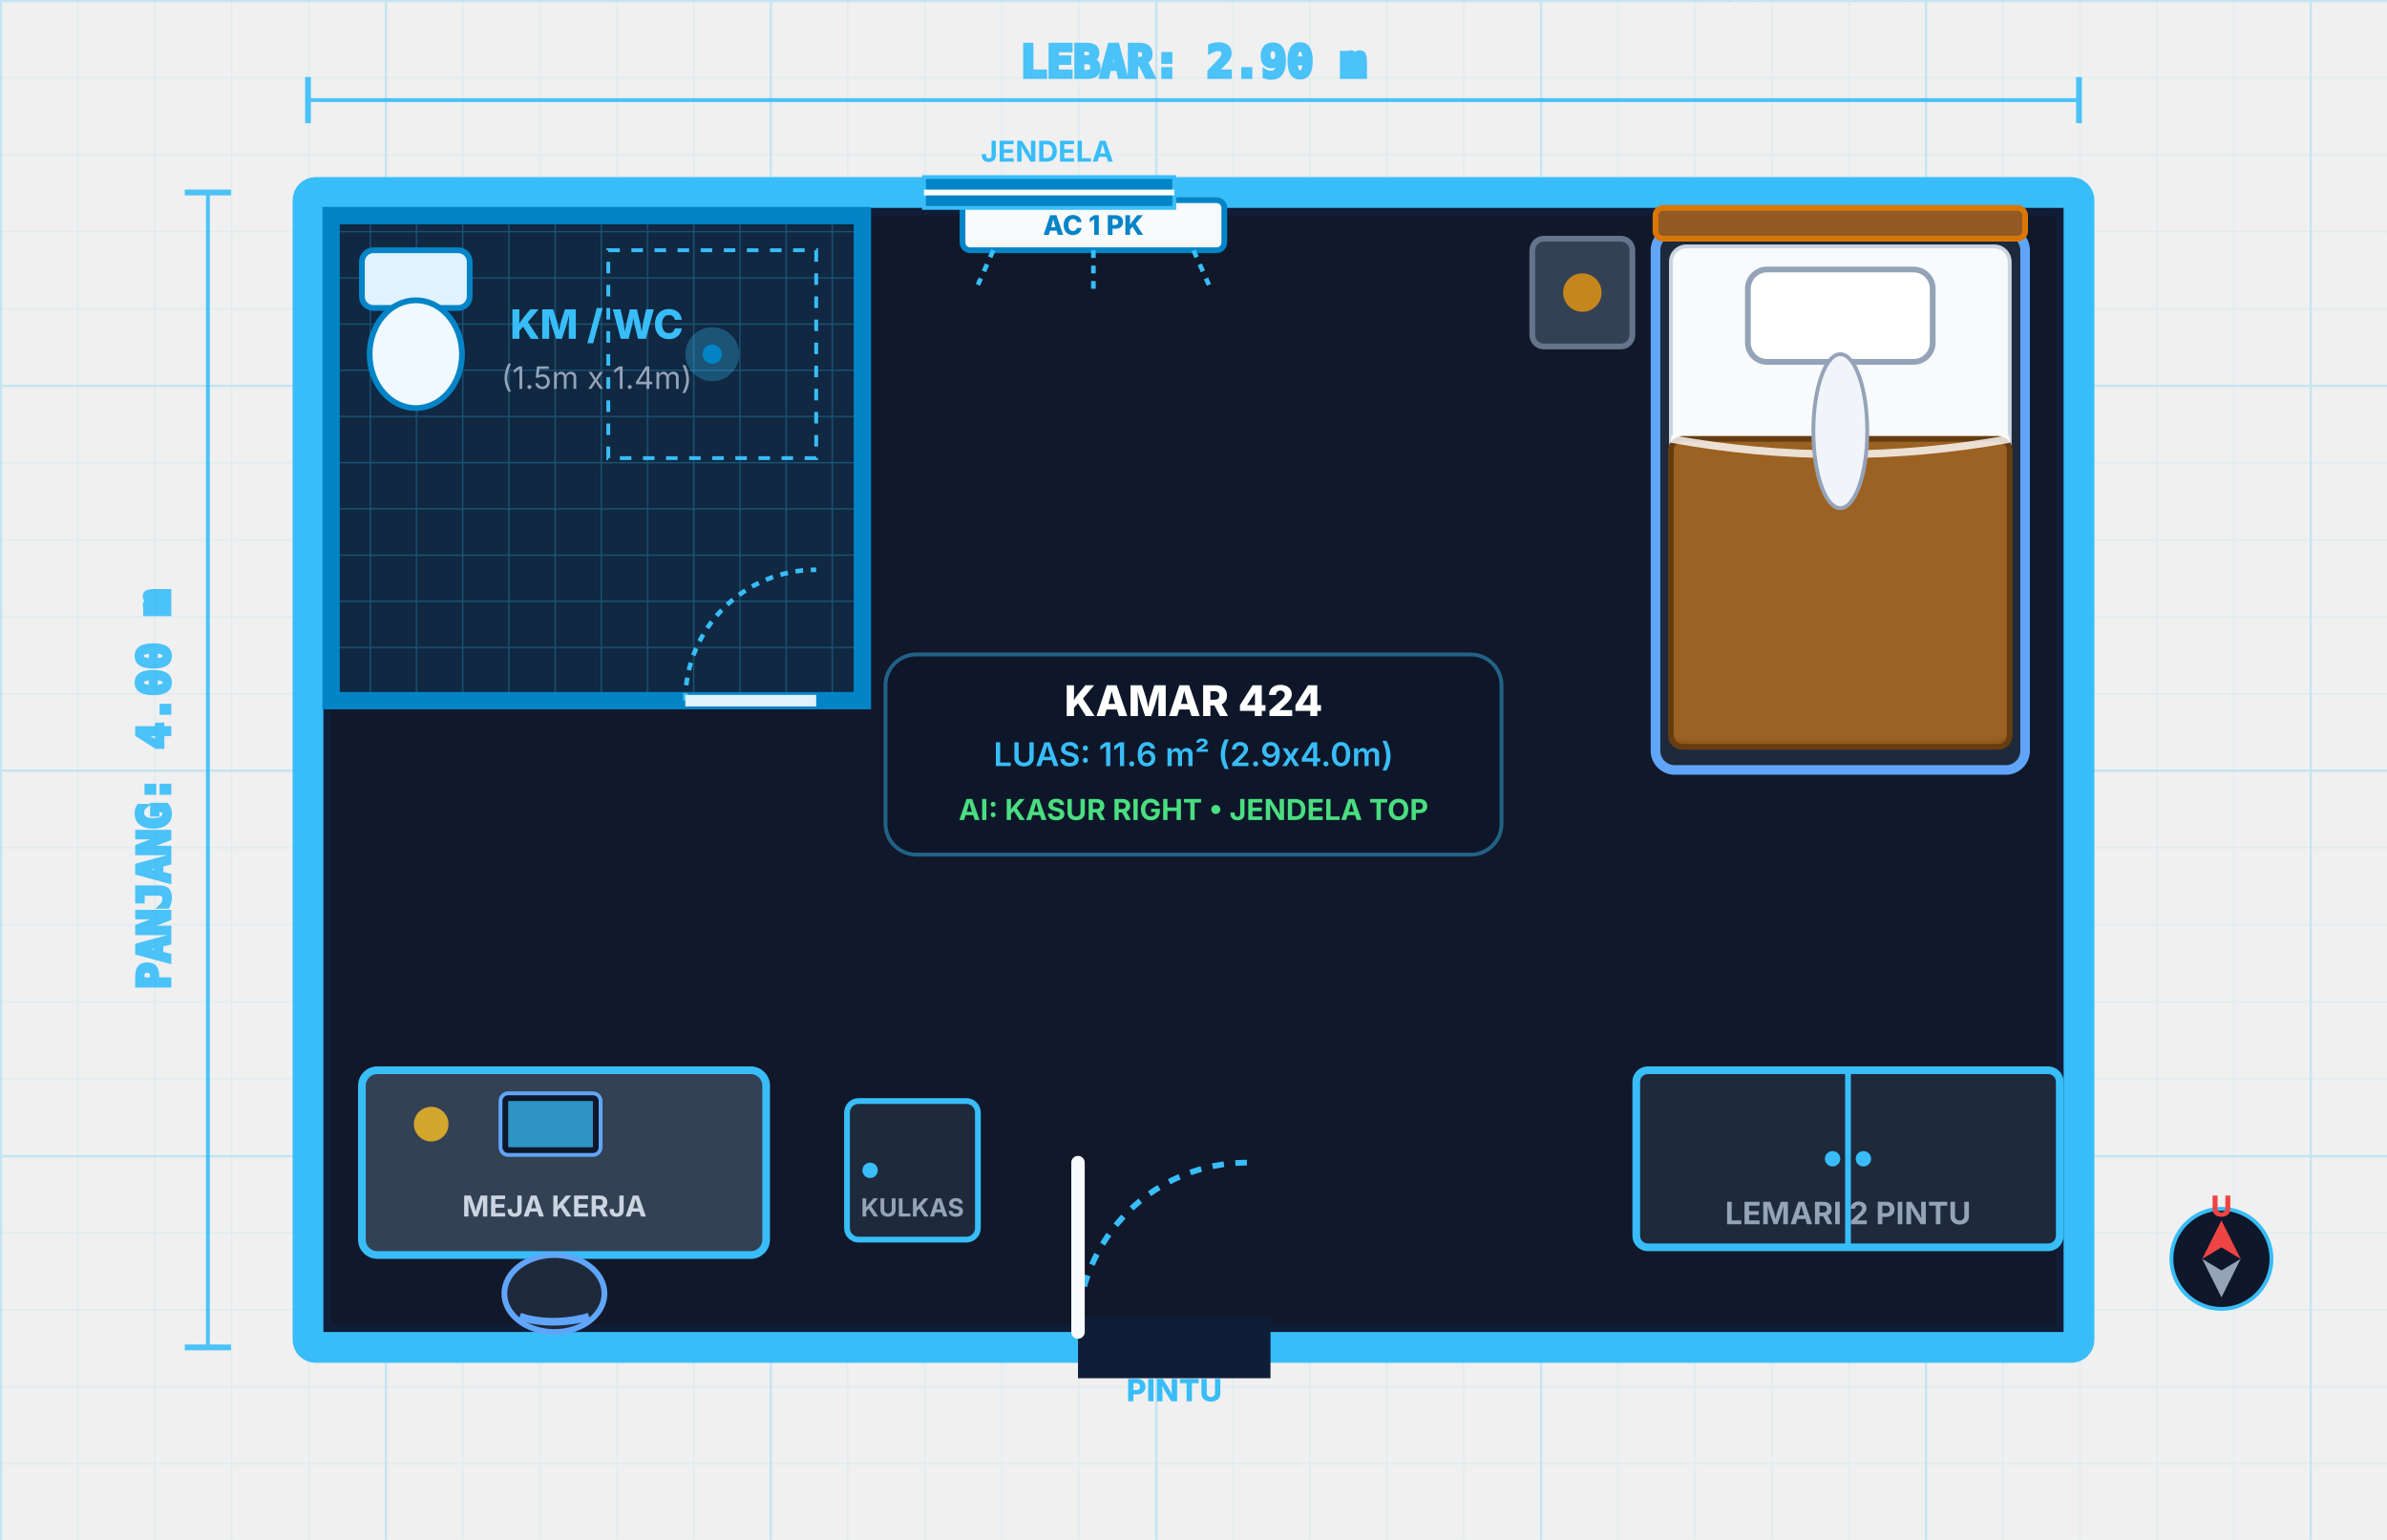
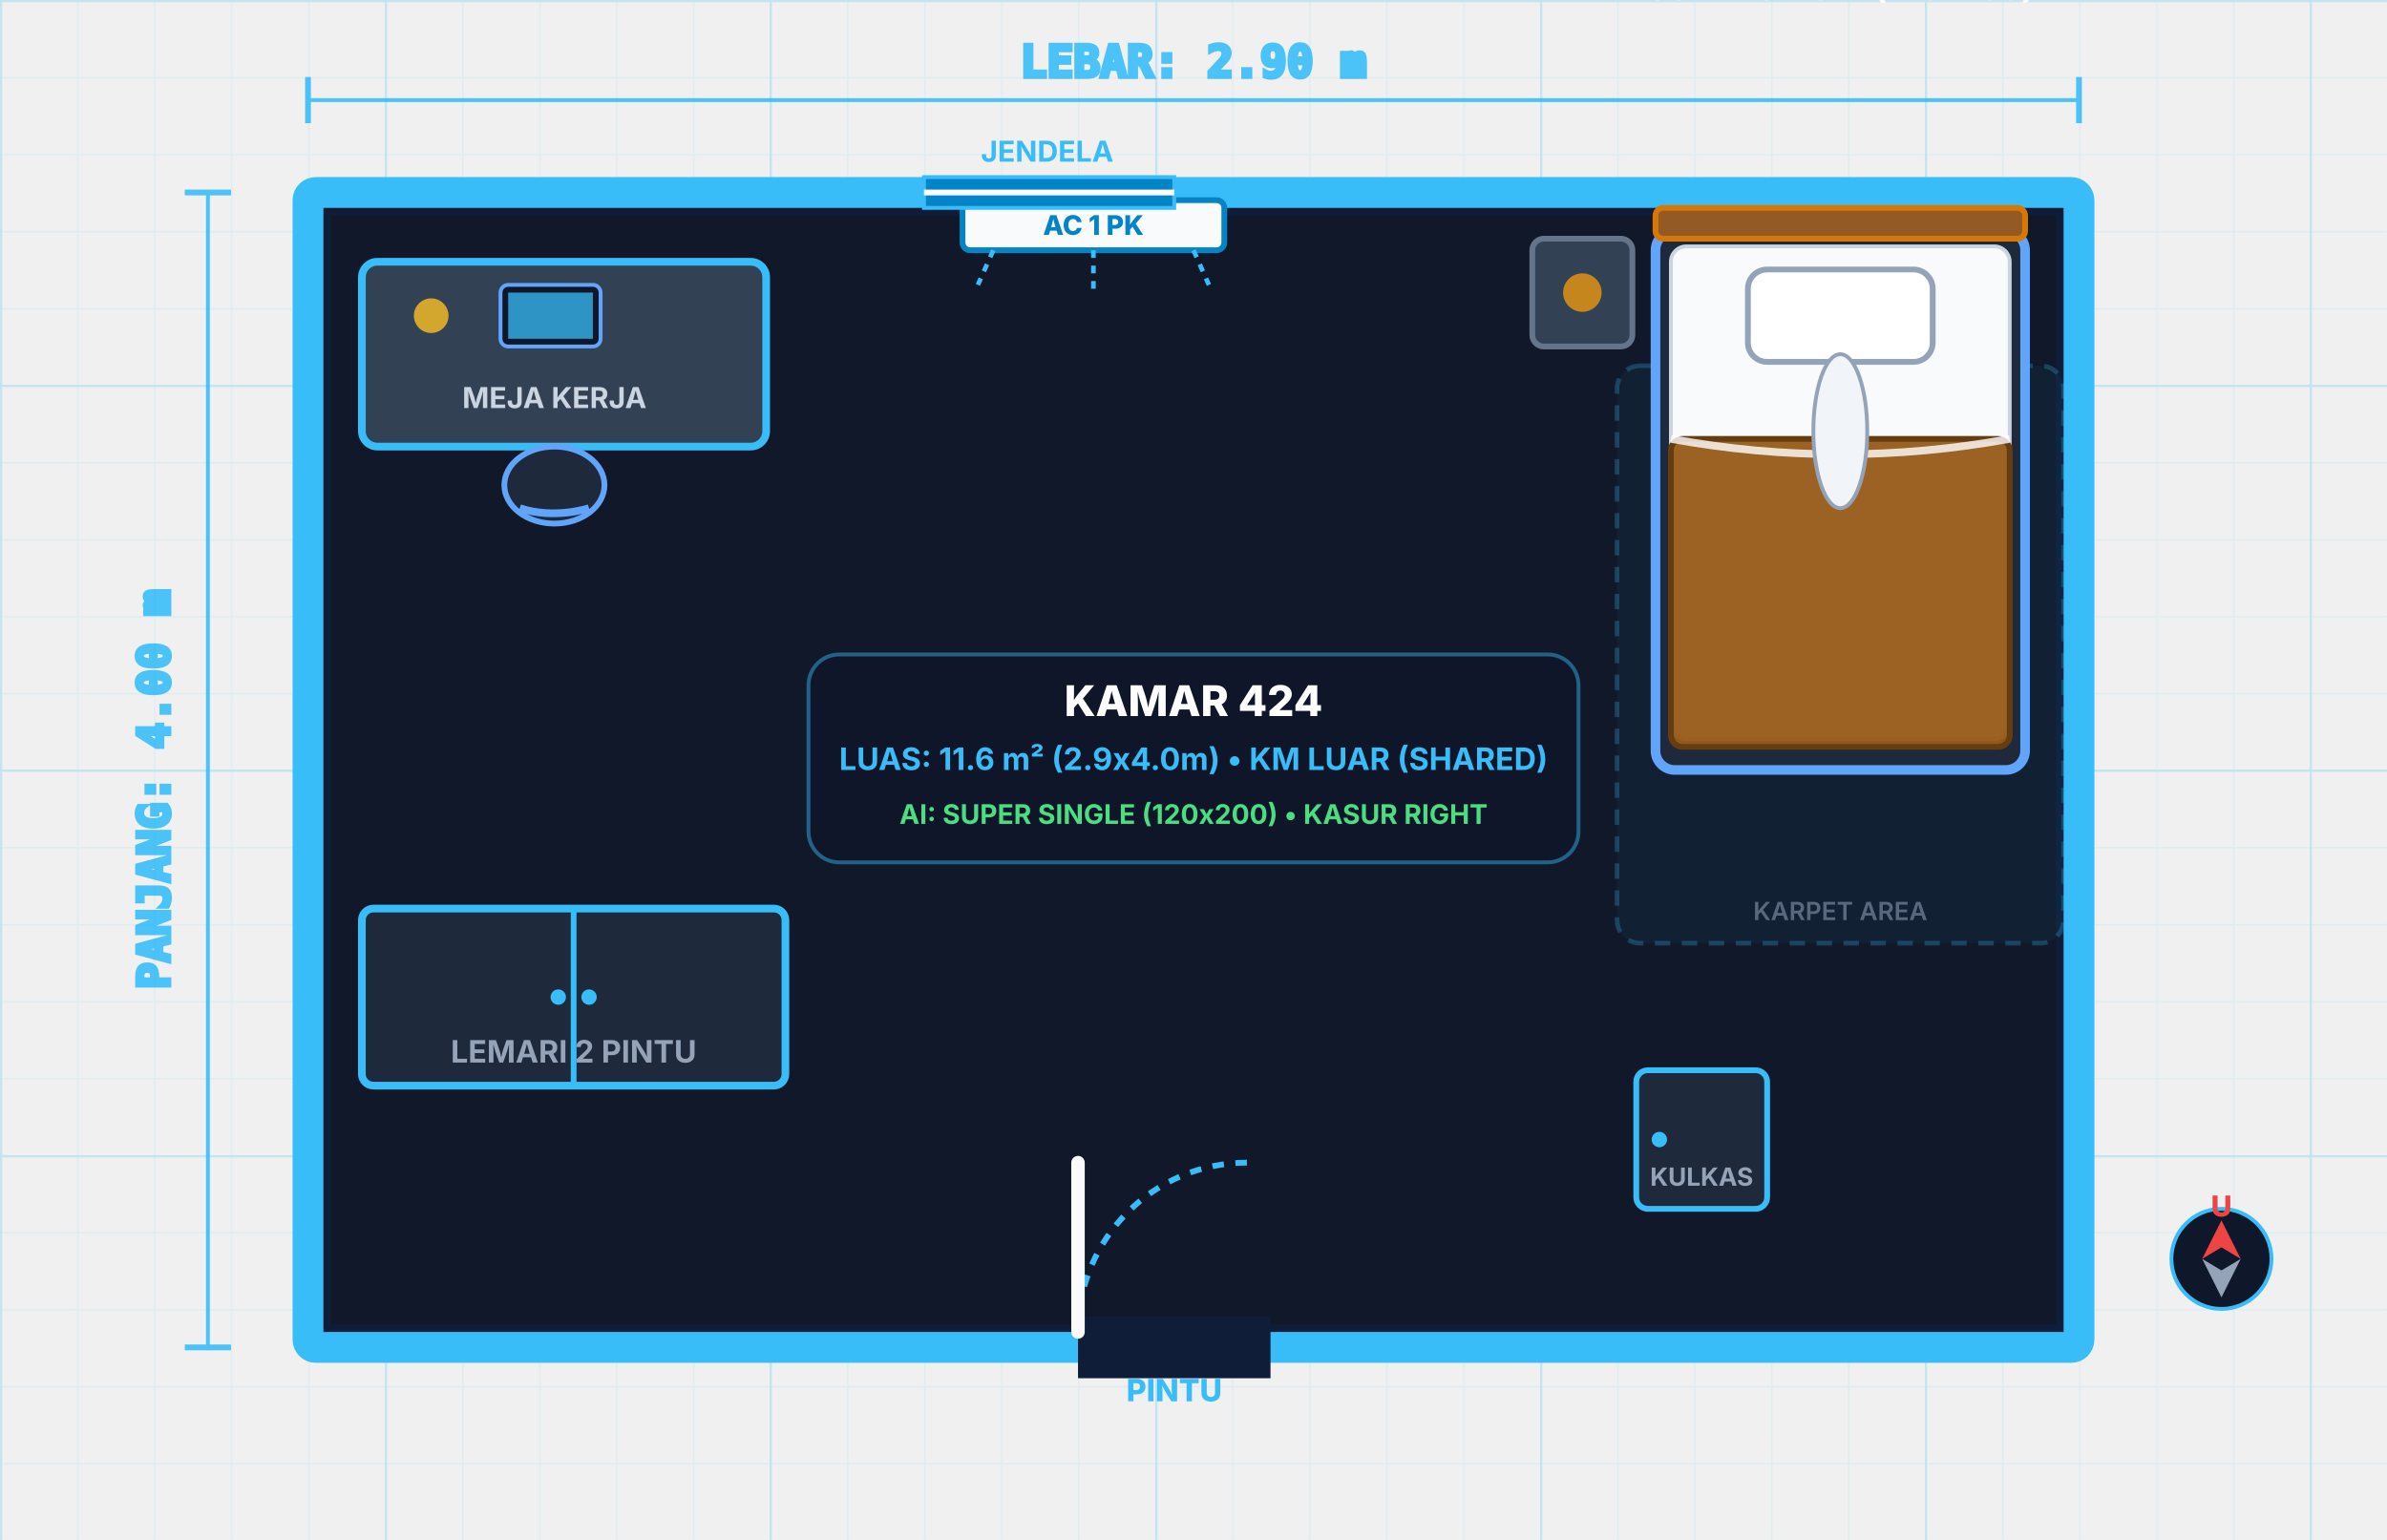
<svg xmlns="http://www.w3.org/2000/svg" viewBox="0 0 620 400" width="100%" height="100%" style="background:#0b1329; border-radius:12px; font-family:'Inter',system-ui,sans-serif;">
  <defs>
    <pattern id="grid_s_174" width="20" height="20" patternUnits="userSpaceOnUse">
      <path d="M 20 0 L 0 0 0 20" fill="none" stroke="rgba(56, 189, 248, 0.08)" stroke-width="0.8" />
    </pattern>
    <pattern id="grid_m_174" width="100" height="100" patternUnits="userSpaceOnUse">
      <path d="M 100 0 L 0 0 0 100" fill="none" stroke="rgba(56, 189, 248, 0.18)" stroke-width="1.2" />
    </pattern>
    <pattern id="tile_174" width="12" height="12" patternUnits="userSpaceOnUse">
      <rect width="12" height="12" fill="rgba(14, 165, 233, 0.12)" />
      <path d="M 12 0 L 0 0 0 12" fill="none" stroke="rgba(56, 189, 248, 0.28)" stroke-width="0.7" />
    </pattern>
  </defs>
  <rect width="620" height="400" fill="url(#grid_s_174)" />
  <rect width="620" height="400" fill="url(#grid_m_174)" />
  <g stroke="#38bdf8" stroke-width="1" opacity="0.9">
    <line x1="80" y1="26" x2="540" y2="26" />
    <line x1="80" y1="20" x2="80" y2="32" stroke-width="1.5" />
    <line x1="540" y1="20" x2="540" y2="32" stroke-width="1.5" />
    <text x="310" y="20" fill="#38bdf8" font-size="11.5" font-weight="700" text-anchor="middle" font-family="monospace">
      LEBAR: 2.90 m
    </text>
  </g>
  <g stroke="#38bdf8" stroke-width="1" opacity="0.9">
    <line x1="54" y1="50" x2="54" y2="350" />
    <line x1="48" y1="50" x2="60" y2="50" stroke-width="1.5" />
    <line x1="48" y1="350" x2="60" y2="350" stroke-width="1.5" />
    <text x="44" y="205" fill="#38bdf8" font-size="11.5" font-weight="700" text-anchor="middle" font-family="monospace" transform="rotate(-90 44 205)">
      PANJANG: 4.00 m
    </text>
  </g>
  <rect x="80" y="50" width="460" height="300" fill="#0f1d38" stroke="#38bdf8" stroke-width="8" rx="2" />
  <rect x="86" y="56" width="448" height="288" fill="#391304" opacity="0.22" />
  <rect x="86" y="56" width="448" height="288" fill="rgba(15, 23, 42, 0.75)" />
  <g>
-     <rect x="86" y="56" width="138" height="126" fill="url(#tile_174)" stroke="#0284c7" stroke-width="4.5" />
-     <text x="155" y="88" fill="#38bdf8" font-size="10.5" font-weight="800" text-anchor="middle">KM / WC</text>
-     <text x="155" y="101" fill="#94a3b8" font-size="8" text-anchor="middle">(1.5m x 1.4m)</text>
-     <rect x="94" y="65" width="28" height="15" rx="3" fill="#e0f2fe" stroke="#0284c7" stroke-width="1.5" />
-     <ellipse cx="108" cy="92" rx="12" ry="14" fill="#f0f9ff" stroke="#0284c7" stroke-width="1.5" />
-     <rect x="158" y="65" width="54" height="54" fill="none" stroke="#38bdf8" stroke-width="1" stroke-dasharray="3 3" />
-     <circle cx="185" cy="92" r="7" fill="#38bdf8" opacity="0.3" />
-     <circle cx="185" cy="92" r="2.5" fill="#0284c7" />
-     <path d="M 178 182 A 34 34 0 0 1 212 148" fill="none" stroke="#38bdf8" stroke-width="1.2" stroke-dasharray="2 2" />
-     <line x1="178" y1="182" x2="212" y2="182" stroke="#e0f2fe" stroke-width="3" />
+     <rect x="420" y="95" width="116" height="150" rx="6" fill="rgba(56, 189, 248, 0.05)" stroke="rgba(56, 189, 248, 0.25)" stroke-width="1.2" stroke-dasharray="4 3" />
+     <text x="478.0" y="239" fill="rgba(148, 163, 184, 0.55)" font-size="6.5" font-weight="600" text-anchor="middle">KARPET AREA</text>
  </g>
  <g>
    <rect x="430" y="60" width="96" height="140" rx="5" fill="#1e293b" stroke="#60a5fa" stroke-width="2.5" />
    <rect x="430" y="54" width="96" height="8" rx="2" fill="#935a26" stroke="#d97706" stroke-width="1.5" />
    <rect x="434" y="64" width="88" height="128" rx="4" fill="#f8fafc" stroke="#cbd5e1" stroke-width="1" />
    <rect x="434" y="114" width="88" height="80" rx="3" fill="#975b19" stroke="#663d11" stroke-width="1.5" fill-opacity="0.95" />
    <path d="M 434 114 Q 478.0 122 522 114" fill="none" stroke="#ffffff" stroke-width="2" opacity="0.8" />
    <rect x="454.0" y="70" width="48" height="24" rx="5" fill="#ffffff" stroke="#94a3b8" stroke-width="1.5" />
    <ellipse cx="478.0" cy="112" rx="7" ry="20" fill="#f1f5f9" stroke="#94a3b8" stroke-width="1" />
-     <text x="478.0" cy="160" fill="#ffffff" font-size="8.5" font-weight="800" text-anchor="middle">SUPER SINGLE</text>
+     <text x="478.0" cy="160" fill="#ffffff" font-size="8" font-weight="800" text-anchor="middle">SUPER SINGLE (120x200)</text>
  </g>
  <rect x="398" y="62" width="26" height="28" rx="3" fill="#334155" stroke="#64748b" stroke-width="1.5" />
  <circle cx="411" cy="76" r="5" fill="#f59e0b" opacity="0.75" />
  <g>
-     <rect x="425" y="278" width="110" height="46" rx="3" fill="#1e293b" stroke="#38bdf8" stroke-width="2" />
-     <line x1="480" y1="278" x2="480" y2="324" stroke="#38bdf8" stroke-width="1.5" />
-     <circle cx="476" cy="301" r="2" fill="#38bdf8" />
-     <circle cx="484" cy="301" r="2" fill="#38bdf8" />
-     <text x="480" y="318" fill="#94a3b8" font-size="8" font-weight="700" text-anchor="middle">LEMARI 2 PINTU</text>
+     <rect x="94" y="236" width="110" height="46" rx="3" fill="#1e293b" stroke="#38bdf8" stroke-width="2" />
+     <line x1="149" y1="236" x2="149" y2="282" stroke="#38bdf8" stroke-width="1.5" />
+     <circle cx="145" cy="259" r="2" fill="#38bdf8" />
+     <circle cx="153" cy="259" r="2" fill="#38bdf8" />
+     <text x="149" y="276" fill="#94a3b8" font-size="8" font-weight="700" text-anchor="middle">LEMARI 2 PINTU</text>
  </g>
  <g>
-     <rect x="94" y="278" width="105" height="48" rx="4" fill="#334155" stroke="#38bdf8" stroke-width="2" />
-     <rect x="130" y="284" width="26" height="16" rx="2" fill="#0f172a" stroke="#60a5fa" stroke-width="1" />
-     <rect x="132" y="286" width="22" height="12" fill="#38bdf8" opacity="0.75" />
-     <circle cx="112" cy="292" r="4.5" fill="#fbbf24" opacity="0.8" />
-     <ellipse cx="144" cy="336" rx="13" ry="10" fill="#1e293b" stroke="#60a5fa" stroke-width="1.5" />
-     <path d="M 135 342 C 144 345 153 342 153 342" stroke="#60a5fa" stroke-width="2" fill="none" />
-     <text x="144" y="316" fill="#cbd5e1" font-size="7.5" font-weight="700" text-anchor="middle">MEJA KERJA</text>
+     <rect x="94" y="68" width="105" height="48" rx="4" fill="#334155" stroke="#38bdf8" stroke-width="2" />
+     <rect x="130" y="74" width="26" height="16" rx="2" fill="#0f172a" stroke="#60a5fa" stroke-width="1" />
+     <rect x="132" y="76" width="22" height="12" fill="#38bdf8" opacity="0.75" />
+     <circle cx="112" cy="82" r="4.5" fill="#fbbf24" opacity="0.8" />
+     <ellipse cx="144" cy="126" rx="13" ry="10" fill="#1e293b" stroke="#60a5fa" stroke-width="1.5" />
+     <path d="M 135 132 C 144 135 153 132 153 132" stroke="#60a5fa" stroke-width="2" fill="none" />
+     <text x="144" y="106" fill="#cbd5e1" font-size="7.5" font-weight="700" text-anchor="middle">MEJA KERJA</text>
  </g>
  <g>
    <rect x="250" y="52" width="68" height="13" rx="2" fill="#f8fafc" stroke="#0284c7" stroke-width="1.5" />
    <path d="M 258 65 L 254 74" stroke="#38bdf8" stroke-width="1.2" stroke-dasharray="2 2" />
    <path d="M 284 65 L 284 76" stroke="#38bdf8" stroke-width="1.2" stroke-dasharray="2 2" />
    <path d="M 310 65 L 314 74" stroke="#38bdf8" stroke-width="1.2" stroke-dasharray="2 2" />
    <text x="284" y="61" fill="#0284c7" font-size="7" font-weight="800" text-anchor="middle">AC 1 PK</text>
  </g>
  <g>
-     <rect x="220" y="286" width="34" height="36" rx="3" fill="#1e293b" stroke="#38bdf8" stroke-width="1.5" />
-     <circle cx="226" cy="304" r="2" fill="#38bdf8" />
-     <text x="237" y="316" fill="#94a3b8" font-size="6.5" font-weight="700" text-anchor="middle">KULKAS</text>
+     <rect x="425" y="278" width="34" height="36" rx="3" fill="#1e293b" stroke="#38bdf8" stroke-width="1.5" />
+     <circle cx="431" cy="296" r="2" fill="#38bdf8" />
+     <text x="442" y="308" fill="#94a3b8" font-size="6.5" font-weight="700" text-anchor="middle">KULKAS</text>
  </g>
  <g>
    <rect x="240" y="46" width="65" height="8" fill="#0284c7" stroke="#38bdf8" stroke-width="1" />
    <line x1="240" y1="50" x2="305" y2="50" stroke="#ffffff" stroke-width="1.5" />
    <text x="272" y="42" fill="#38bdf8" font-size="7.5" font-weight="700" text-anchor="middle">JENDELA</text>
  </g>
  <g>
    <rect x="280" y="342" width="50" height="16" fill="#0f1d38" />
    <path d="M 280 346 A 44 44 0 0 1 324 302" fill="none" stroke="#38bdf8" stroke-width="1.5" stroke-dasharray="3 3" />
    <line x1="280" y1="346" x2="280" y2="302" stroke="#f8fafc" stroke-width="3.5" stroke-linecap="round" />
    <text x="305" y="364" fill="#38bdf8" font-size="8" font-weight="800" text-anchor="middle">PINTU</text>
  </g>
  <g>
-     <rect x="230" y="170" width="160" height="52" rx="8" fill="rgba(15, 23, 42, 0.92)" stroke="rgba(56, 189, 248, 0.45)" stroke-width="1" />
+     <rect x="210" y="170" width="200" height="54" rx="8" fill="rgba(15, 23, 42, 0.94)" stroke="rgba(56, 189, 248, 0.45)" stroke-width="1" />
    <text x="310" y="186" fill="#ffffff" font-size="11" font-weight="800" text-anchor="middle">KAMAR 424</text>
-     <text x="310" y="199" fill="#38bdf8" font-size="8.5" font-weight="600" text-anchor="middle">LUAS: 11.6 m² (2.9x4.0m)</text>
-     <text x="310" y="213" fill="#4ade80" font-size="7.5" font-weight="700" text-anchor="middle">AI: KASUR RIGHT • JENDELA TOP</text>
+     <text x="310" y="200" fill="#38bdf8" font-size="8" font-weight="700" text-anchor="middle">LUAS: 11.6 m² (2.9x4.0m) • KM LUAR (SHARED)</text>
+     <text x="310" y="214" fill="#4ade80" font-size="7" font-weight="700" text-anchor="middle">AI: SUPER SINGLE (120x200) • KASUR RIGHT</text>
  </g>
  <g transform="translate(562, 312)">
    <circle cx="15" cy="15" r="13" fill="#0f172a" stroke="#38bdf8" stroke-width="1" />
    <path d="M 15 5 L 20 15 L 15 12 L 10 15 Z" fill="#ef4444" />
    <path d="M 15 25 L 20 15 L 15 18 L 10 15 Z" fill="#94a3b8" />
    <text x="15" y="4" fill="#ef4444" font-size="7.5" font-weight="800" text-anchor="middle">U</text>
  </g>
</svg>
